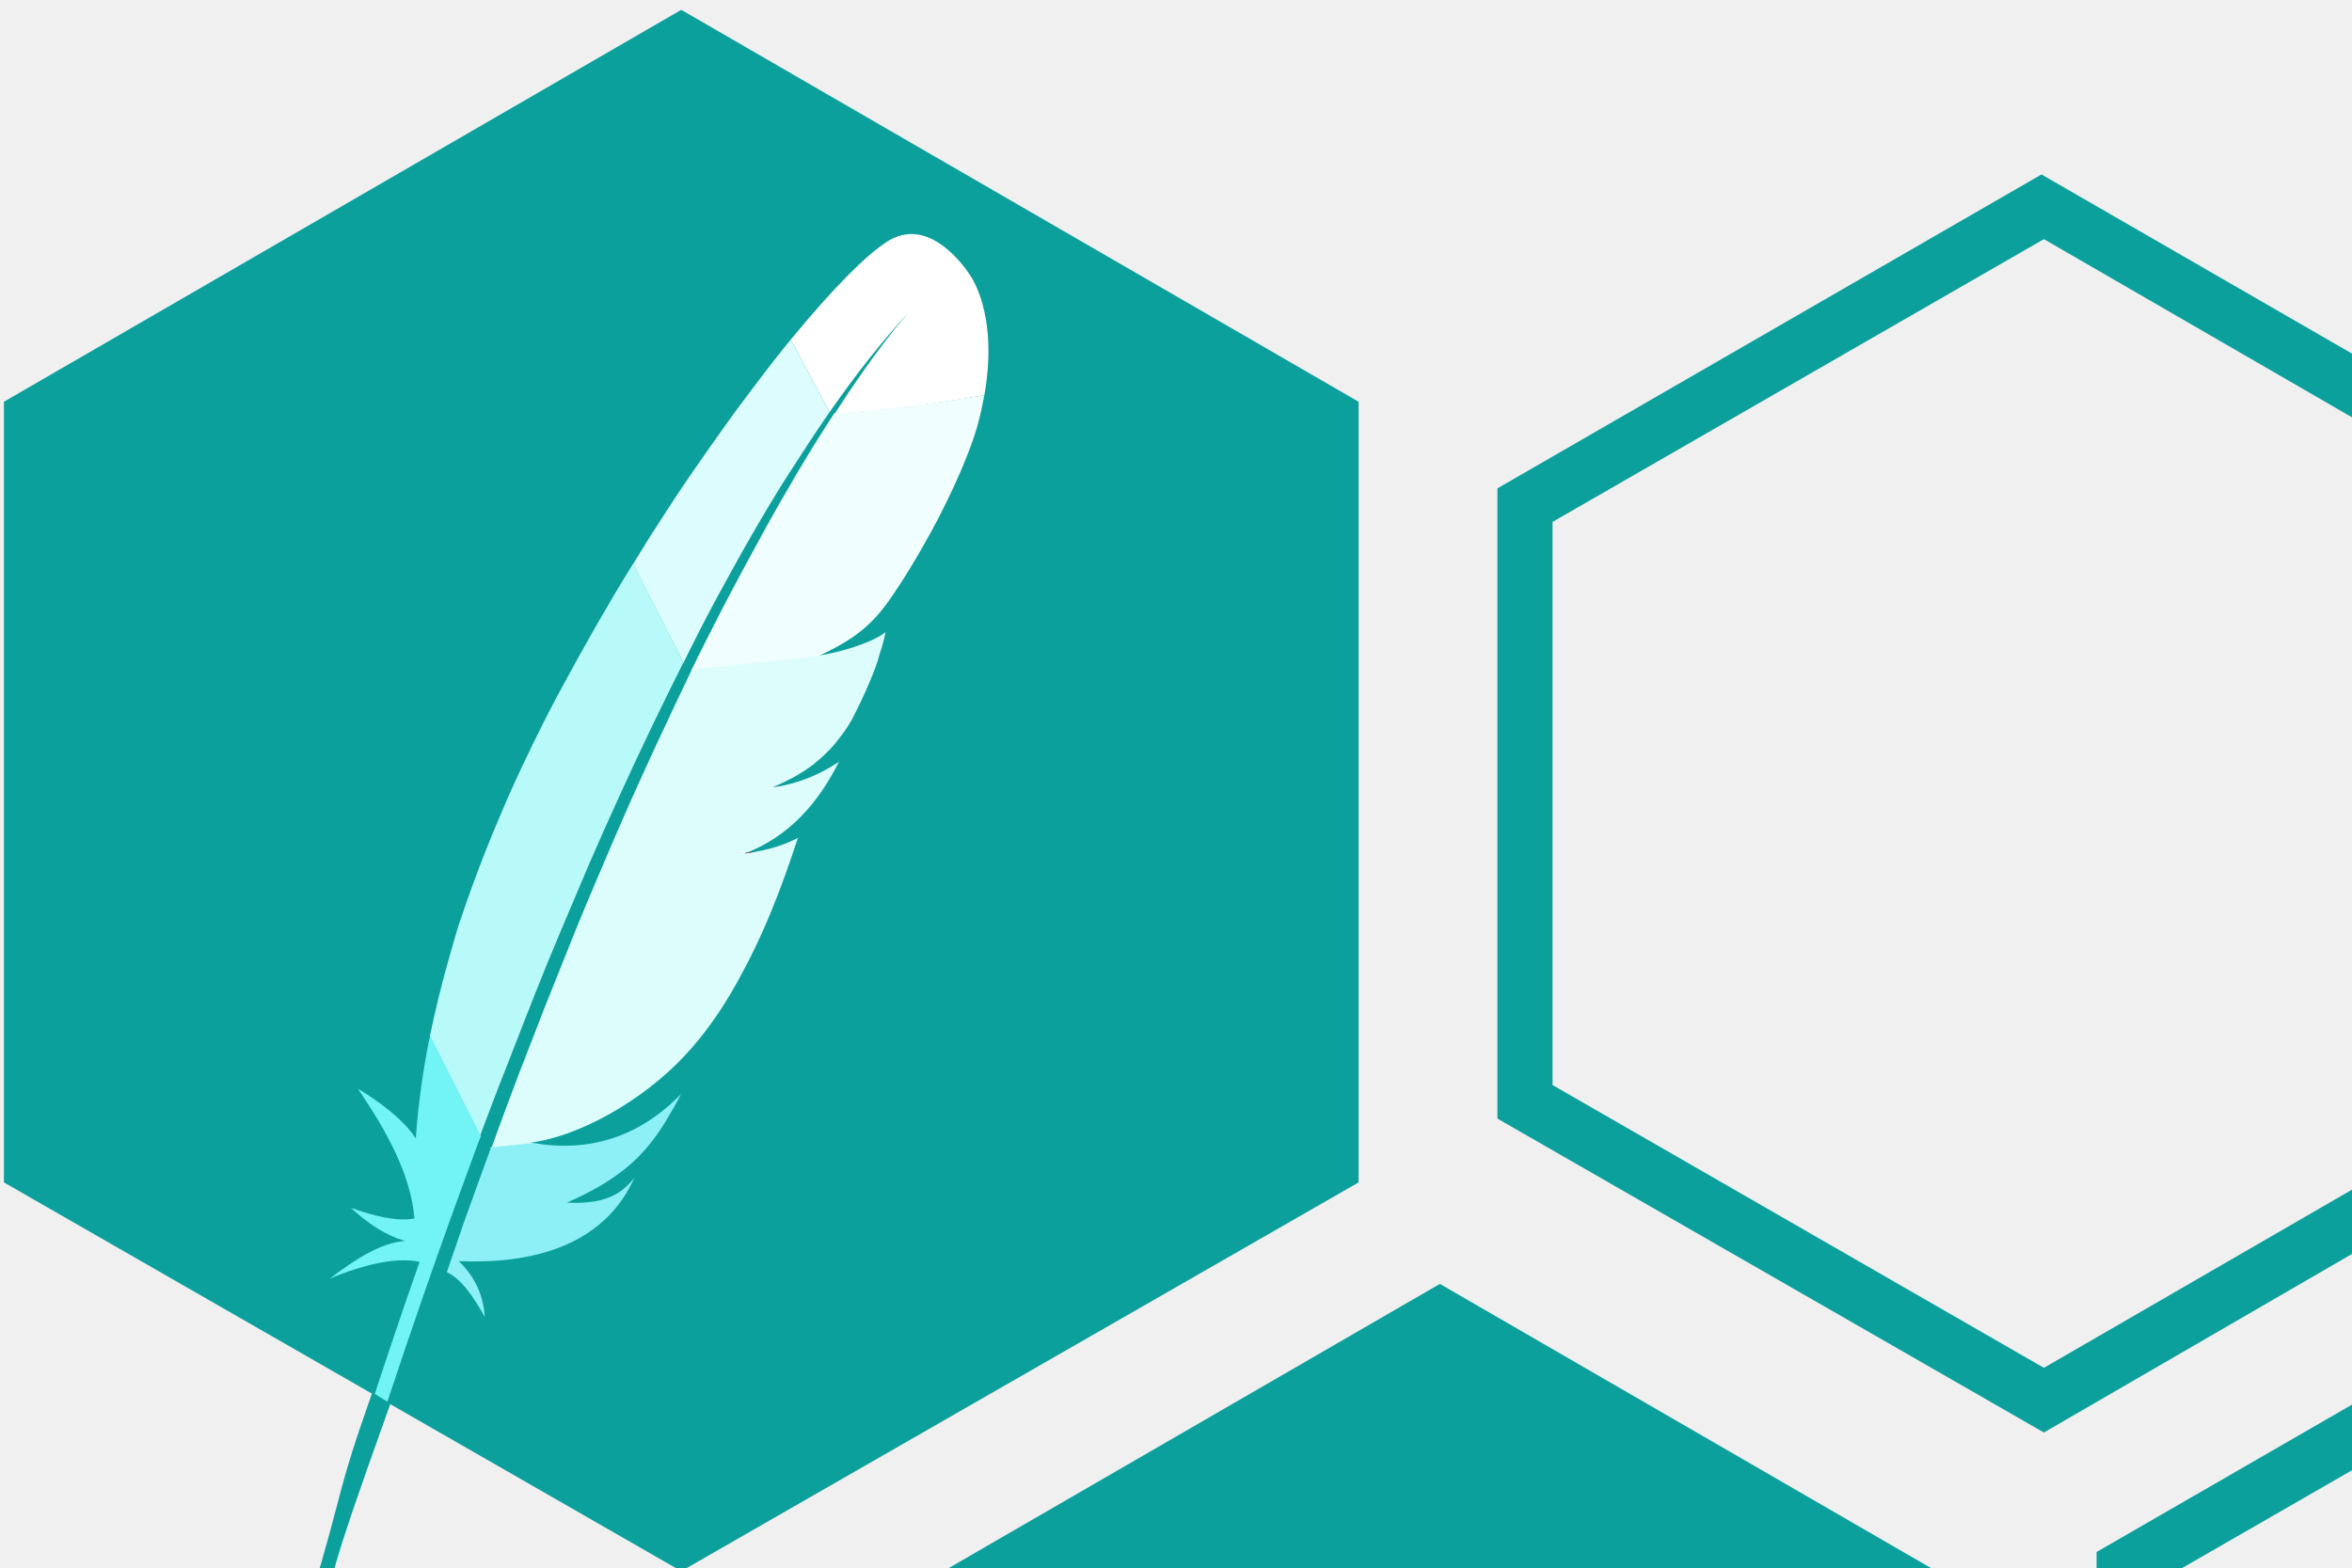
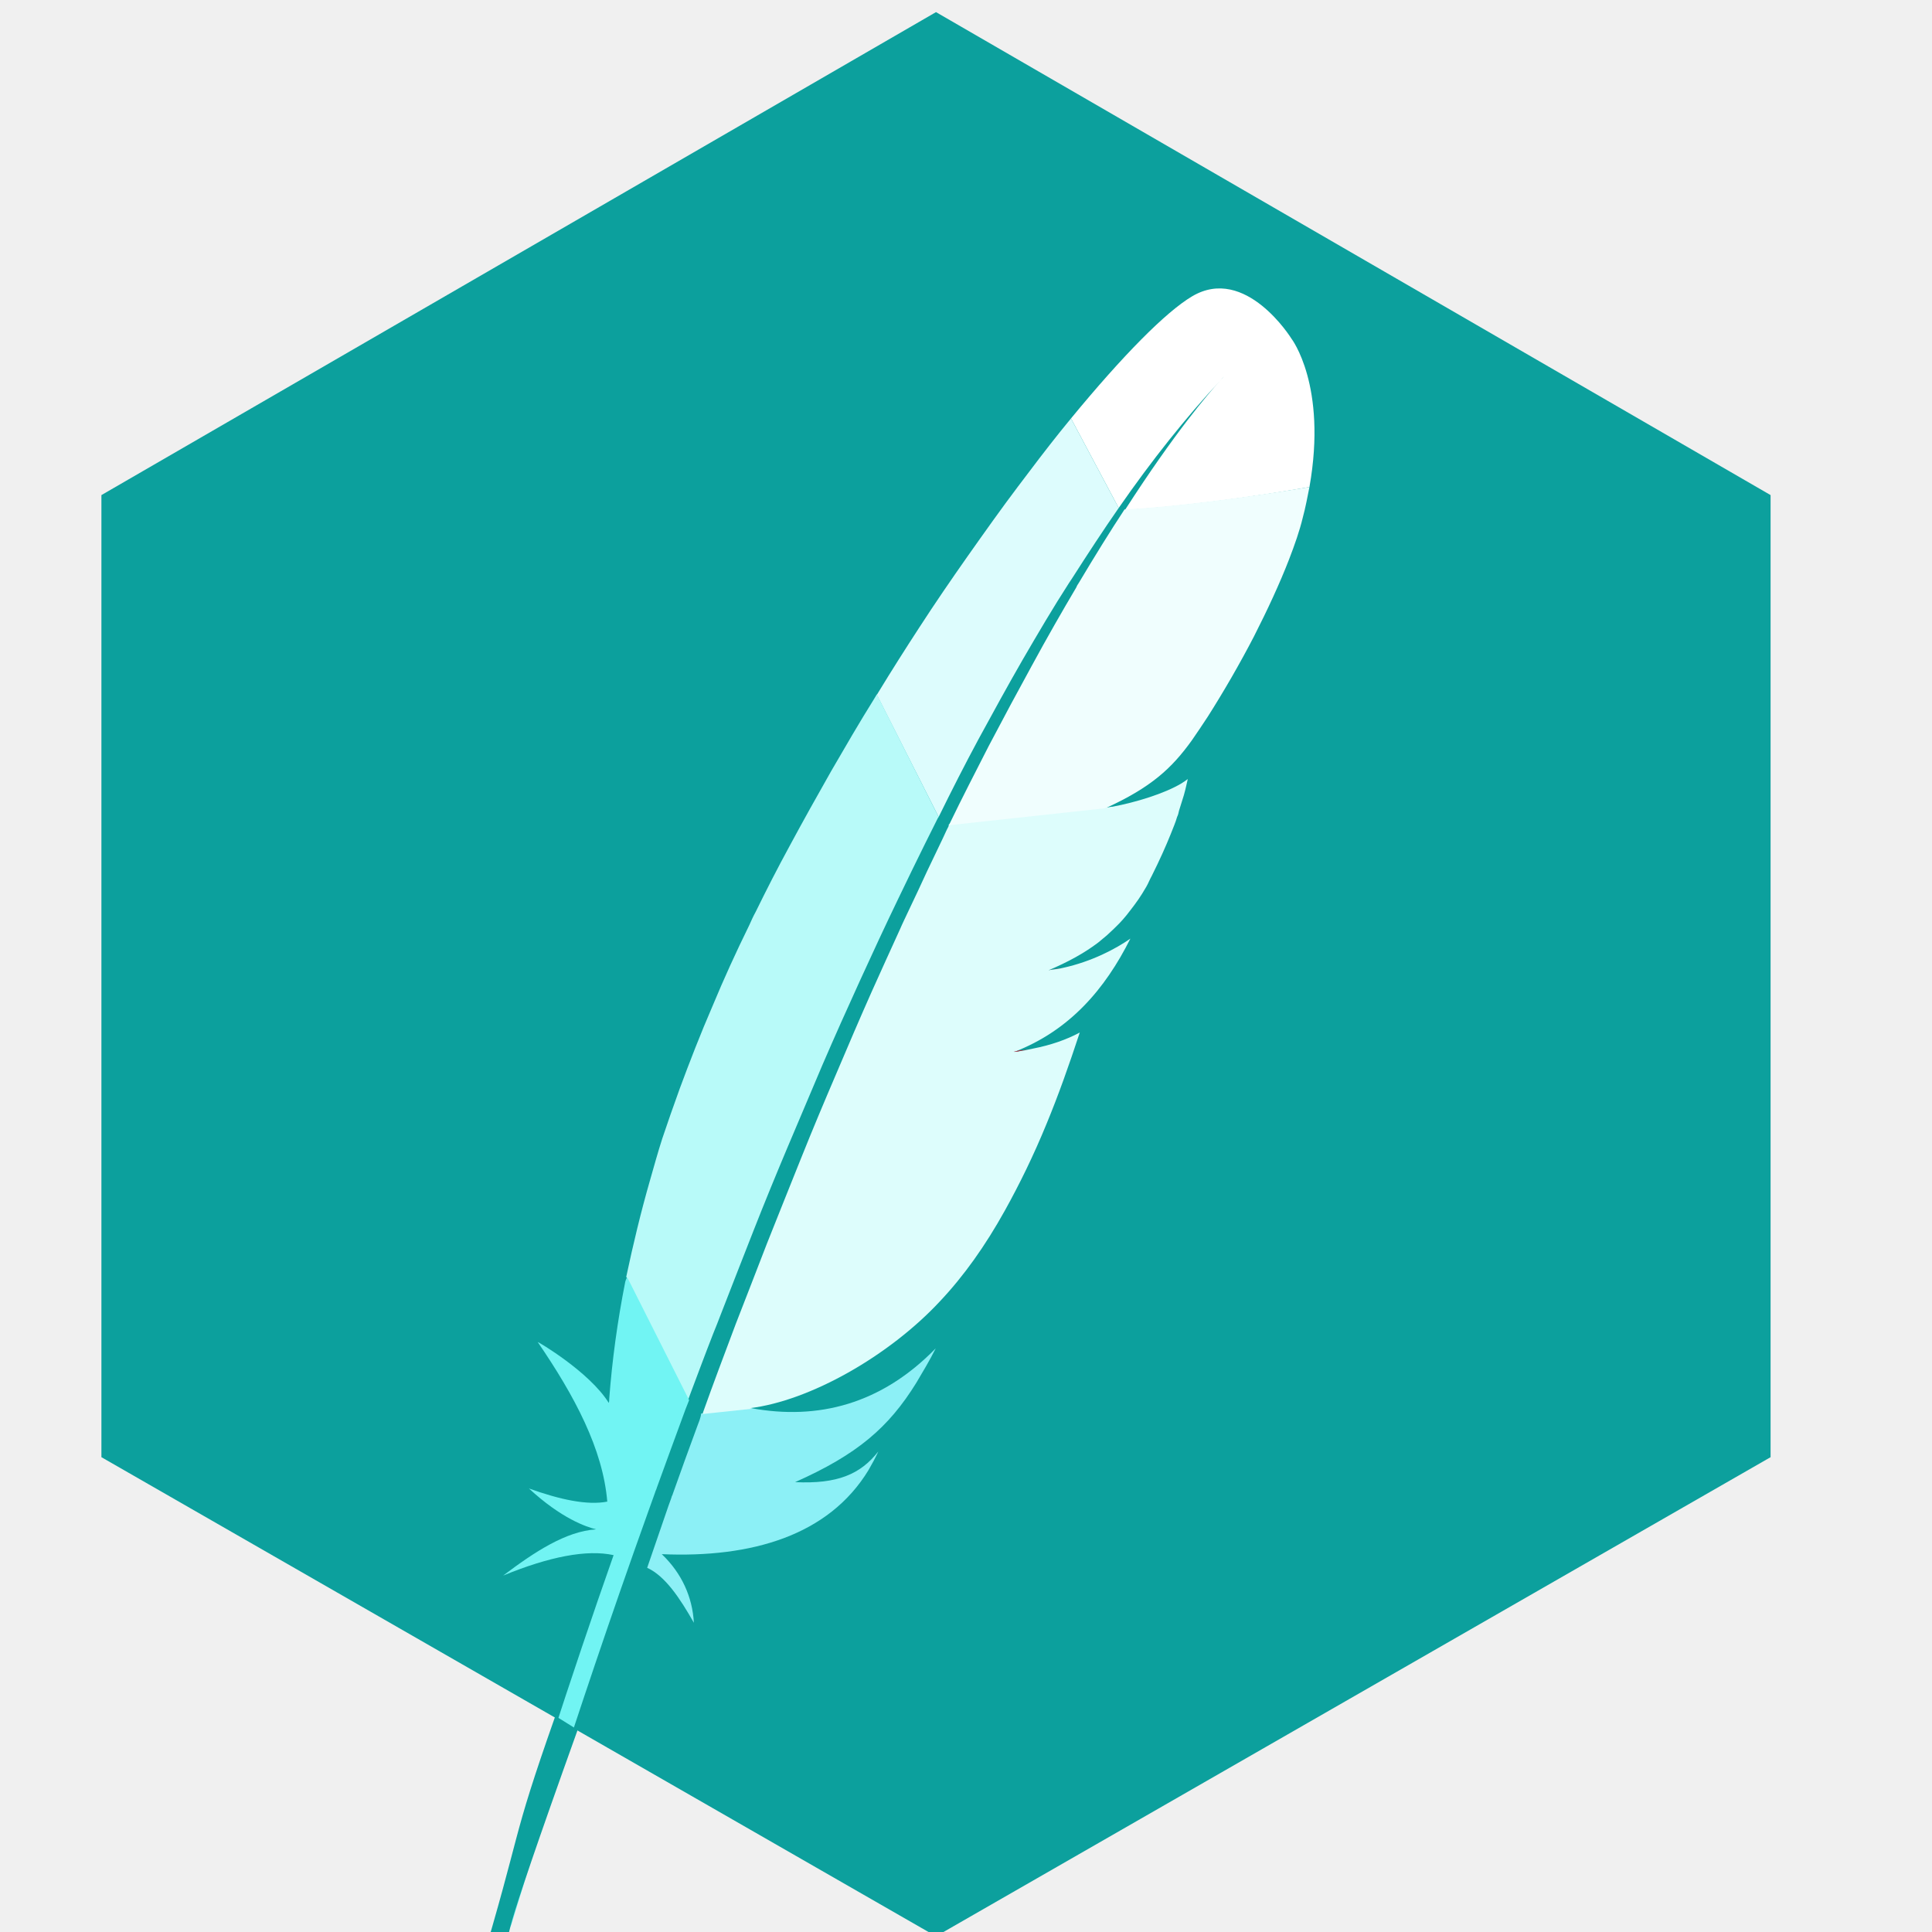
- <svg xmlns="http://www.w3.org/2000/svg" width="60" height="40" version="1.1" viewBox="0 0 60 40">
-   <defs>
+ <svg xmlns="http://www.w3.org/2000/svg" xmlns:xlink="http://www.w3.org/1999/xlink" width="40" height="40" version="1.1" viewBox="0 0 40 40" id="svg211">
+   <defs id="defs95">
    <clipPath id="clip134">
-       <rect width="167" height="205" />
+       <rect width="167" height="205" id="rect34" x="0" y="0" />
    </clipPath>
    <clipPath id="clip135">
-       <path d="m0 204.8h166.4v-204.8h-166.4z" />
+       <path d="M 0,204.8 H 166.4 V 0 H 0 Z" id="path37" />
    </clipPath>
    <clipPath id="clip136">
-       <path d="m0 204.8h166.4v-204.8h-166.4z" />
+       <path d="M 0,204.8 H 166.4 V 0 H 0 Z" id="path40" />
    </clipPath>
    <clipPath id="clip137">
-       <path d="m0 204.8h167v-205h-167z" />
+       <path d="M 0,204.8 H 167 V -0.2 H 0 Z" id="path43" />
    </clipPath>
    <clipPath id="clip138">
-       <rect width="167" height="205" />
+       <rect width="167" height="205" id="rect46" x="0" y="0" />
    </clipPath>
    <clipPath id="clip139">
-       <rect width="167" height="205" />
+       <rect width="167" height="205" id="rect49" x="0" y="0" />
    </clipPath>
    <clipPath id="clip140">
-       <path d="m0 204.8h166.4v-204.8h-166.4z" />
+       <path d="M 0,204.8 H 166.4 V 0 H 0 Z" id="path52" />
    </clipPath>
    <clipPath id="clip141">
-       <path d="m0 204.8h166.4v-204.8h-166.4z" />
+       <path d="M 0,204.8 H 166.4 V 0 H 0 Z" id="path55" />
    </clipPath>
    <clipPath id="clip142">
-       <path d="m0 204.8h167v-205h-167z" />
+       <path d="M 0,204.8 H 167 V -0.2 H 0 Z" id="path58" />
    </clipPath>
    <clipPath id="clip143">
-       <path d="m0 204.8h167v-205h-167z" />
+       <path d="M 0,204.8 H 167 V -0.2 H 0 Z" id="path61" />
    </clipPath>
-     <clipPath>
-       <path d="m0 204.8h167v-205h-167z" />
+     <clipPath id="clipPath66">
+       <path d="M 0,204.8 H 167 V -0.2 H 0 Z" id="path64" />
    </clipPath>
-     <linearGradient id="linearGradient41254" x1="-7802.6" x2="-7726.6" y1="-1102" y2="-1102" gradientTransform="matrix(.4226 -.9063 .9063 .4226 4442.7 -6372.7)" gradientUnits="userSpaceOnUse">
-       <stop stop-color="#9E2064" offset=".323" />
-       <stop stop-color="#C92037" offset=".63" />
-       <stop stop-color="#CD2335" offset=".751" />
-       <stop stop-color="#E97826" offset="1" />
+     <linearGradient id="linearGradient41254" x1="-7802.6" x2="-7726.6" y1="-1102" y2="-1102" gradientTransform="matrix(0.4226,-0.9063,0.9063,0.4226,4442.7,-6372.7)" gradientUnits="userSpaceOnUse">
+       <stop stop-color="#9E2064" offset=".323" id="stop68" />
+       <stop stop-color="#C92037" offset=".63" id="stop70" />
+       <stop stop-color="#CD2335" offset=".751" id="stop72" />
+       <stop stop-color="#E97826" offset="1" id="stop74" />
    </linearGradient>
-     <linearGradient id="linearGradient42115" x1="-7995.7" x2="-7651.9" y1="-1100.6" y2="-1100.6" gradientTransform="matrix(.4226 -.9063 .9063 .4226 4442.7 -6372.7)" gradientUnits="userSpaceOnUse">
-       <stop stop-color="#9E2064" offset=".323" />
-       <stop stop-color="#C92037" offset=".63" />
-       <stop stop-color="#CD2335" offset=".751" />
-       <stop stop-color="#E97826" offset="1" />
+     <linearGradient id="linearGradient42115" x1="-7995.7" x2="-7651.9" y1="-1100.6" y2="-1100.6" gradientTransform="matrix(0.4226,-0.9063,0.9063,0.4226,4442.7,-6372.7)" gradientUnits="userSpaceOnUse">
+       <stop stop-color="#9E2064" offset=".323" id="stop77" />
+       <stop stop-color="#C92037" offset=".63" id="stop79" />
+       <stop stop-color="#CD2335" offset=".751" id="stop81" />
+       <stop stop-color="#E97826" offset="1" id="stop83" />
    </linearGradient>
-     <linearGradient id="linearGradient42117" x1="-7995.7" x2="-7651.9" y1="-1101.8" y2="-1101.8" gradientTransform="matrix(.4226 -.9063 .9063 .4226 4442.7 -6372.7)" gradientUnits="userSpaceOnUse">
-       <stop stop-color="#9E2064" offset=".323" />
-       <stop stop-color="#C92037" offset=".63" />
-       <stop stop-color="#CD2335" offset=".751" />
-       <stop stop-color="#E97826" offset="1" />
+     <linearGradient id="linearGradient42117" x1="-7995.7" x2="-7651.9" y1="-1101.8" y2="-1101.8" gradientTransform="matrix(0.4226,-0.9063,0.9063,0.4226,4442.7,-6372.7)" gradientUnits="userSpaceOnUse">
+       <stop stop-color="#9E2064" offset=".323" id="stop86" />
+       <stop stop-color="#C92037" offset=".63" id="stop88" />
+       <stop stop-color="#CD2335" offset=".751" id="stop90" />
+       <stop stop-color="#E97826" offset="1" id="stop92" />
    </linearGradient>
+     <linearGradient xlink:href="#linearGradient41254" id="linearGradient4095" gradientUnits="userSpaceOnUse" gradientTransform="matrix(0.4226,-0.9063,0.9063,0.4226,4442.7,-6372.7)" x1="-7802.6" y1="-1102" x2="-7726.6" y2="-1102" />
+     <linearGradient xlink:href="#linearGradient41254" id="linearGradient4097" gradientUnits="userSpaceOnUse" gradientTransform="matrix(0.4226,-0.9063,0.9063,0.4226,4442.7,-6372.7)" x1="-7802.6" y1="-1102" x2="-7726.6" y2="-1102" />
  </defs>
  <mask id="a" fill="#ffffff">
-     <path d="m0 0h313.3v159.86h-313.3z" fill="#fff" fill-rule="evenodd" />
+     <path d="M 0,0 H 313.3 V 159.86 H 0 Z" fill="#ffffff" fill-rule="evenodd" id="path97" />
  </mask>
  <mask id="b" fill="#ffffff">
-     <path d="m0 0h313.3v159.86h-313.3z" fill="#fff" fill-rule="evenodd" />
+     <path d="M 0,0 H 313.3 V 159.86 H 0 Z" fill="#ffffff" fill-rule="evenodd" id="path100" />
  </mask>
-   <g transform="matrix(.49527 0 0 .49527 5.0758 3.2126)">
-     <g fill="#0ca09d">
-       <polygon class="st0" transform="matrix(1.6152 0 0 1.6152 -24.584 -106.93)" points="9 99.9 30.6 112.3 52.2 99.9 52.2 75 30.6 62.5 9 75" />
-       <path class="st0" d="m69.72 49.413 25.308 14.568 25.185-14.568v-29.012l-25.185-14.568-25.308 14.568zm25.308 17.901-28.148-16.173v-32.468l28.024-16.173 28.024 16.173v32.468z" stroke-width="1.234" />
-       <path class="st0" d="m100.58 104.21 25.308 14.568 25.185-14.568v-29.012l-25.185-14.568-25.308 14.568zm25.308 17.901-28.148-16.173v-32.468l28.024-16.173 28.024 16.173v32.468z" stroke-width="1.234" />
-       <polygon class="st0" transform="matrix(1.2345 0 0 1.2345 26.14 -17.499)" points="30.6 112.3 52.2 99.9 52.2 75 30.6 62.5 9 75 9 99.9" />
+   <g transform="matrix(0.49527,0,0,0.49527,5.0758,3.2126)" id="g209">
+     <g fill="#0ca09d" id="g111">
+       <polygon class="st0" transform="matrix(1.6152,0,0,1.6152,-20.5458,-106.93)" points="52.2,99.9 52.2,75 30.6,62.5 9,75 9,99.9 30.6,112.3 " id="polygon103" />
    </g>
-     <g transform="matrix(.66255 0 0 .66255 89.519 7.1168)">
-       <g transform="matrix(.24729 0 0 .24729 -288.01 14.96)">
-         <g transform="matrix(1.3001 0 0 1.3001 -148.19 18.617)">
-           <g transform="translate(623.37 -38.632)" clip-path="url(#clip134)">
-             <g clip-path="url(#clip135)">
-               <g clip-path="url(#clip136)">
-                 <g clip-path="url(#clip137)">
-                   <g clip-path="url(#clip138)">
-                     <g clip-path="url(#clip139)">
-                       <g clip-path="url(#clip140)">
-                         <g clip-path="url(#clip141)">
-                           <g clip-path="url(#clip142)">
-                             <g clip-path="url(#clip143)" />
+     <g transform="matrix(0.66255,0,0,0.66255,93.5572,7.1168)" id="g207">
+       <g transform="matrix(0.24729,0,0,0.24729,-288.01,14.96)" id="g205">
+         <g transform="matrix(1.3001,0,0,1.3001,-148.19,18.617)" id="g203">
+           <g transform="translate(623.37,-38.632)" clip-path="url(#clip134)" id="g131">
+             <g clip-path="url(#clip135)" id="g129">
+               <g clip-path="url(#clip136)" id="g127">
+                 <g clip-path="url(#clip137)" id="g125">
+                   <g clip-path="url(#clip138)" id="g123">
+                     <g clip-path="url(#clip139)" id="g121">
+                       <g clip-path="url(#clip140)" id="g119">
+                         <g clip-path="url(#clip141)" id="g117">
+                           <g clip-path="url(#clip142)" id="g115">
+                             <g clip-path="url(#clip143)" id="g113" />
                          </g>
                        </g>
                      </g>
                    </g>
                  </g>
                </g>
              </g>
            </g>
          </g>
-           <g transform="matrix(5.1718 0 0 5.1718 253.17 -98.171)">
-             <g transform="matrix(.27072 0 0 .27072 -20.848 13.255)" fill-rule="evenodd">
-               <g transform="matrix(.68206 0 0 .68206 305.51 -67.449)">
-                 <path d="m192 60.2c-5.4 3.2-14.2 12.1-24.9 25.1l9.8 18.4c6.8-9.8 13.8-18.6 20.8-26.1 0.5-0.6 0.8-0.9 0.8-0.9-0.3 0.3-0.5 0.6-0.8 0.9-2.3 2.5-9.2 10.5-19.5 26.5 10-0.5 25.4-2.5 37.9-4.7 3.7-20.9-3.7-30.5-3.7-30.5s-9.4-15.2-20.4-8.7z" fill="#fff" />
-                 <g fill="none">
-                   <path d="m175.5 165.2h0.2l-1.4 0.2c-0.1 0-0.2 0.1-0.2 0.1 0.4-0.2 0.9-0.2 1.4-0.3z" />
-                   <path d="m165.5 198.2c-0.8 0.2-1.6 0.3-2.4 0.4 0.8-0.1 1.6-0.3 2.4-0.4z" />
-                   <path d="m97.9 272.1c0.1-0.3 0.2-0.6 0.3-0.8 2.1-5.7 4.3-11.2 6.4-16.5 2.4-6 4.7-11.9 7-17.5 2.4-6 4.8-11.7 7.2-17.3 2.5-5.8 4.9-11.5 7.3-16.9 2-4.4 3.9-8.7 5.8-12.8 0.6-1.4 1.3-2.7 1.9-4.1 1.2-2.7 2.5-5.3 3.7-7.9 1.1-2.4 2.2-4.7 3.3-6.9 0.4-0.8 0.7-1.5 1.1-2.3 0.1-0.1 0.1-0.2 0.2-0.4l-1.2 0.1-0.9-1.9c-0.1 0.2-0.2 0.4-0.3 0.5-1.7 3.4-3.4 6.8-5.1 10.3-1 2-1.9 4-2.9 6-2.7 5.6-5.3 11.2-7.9 16.9s-5.2 11.5-7.7 17.3c-2.5 5.7-4.9 11.4-7.2 17-2.4 5.7-4.7 11.3-6.9 16.9-2.3 5.8-4.6 11.6-6.8 17.4l-1.5 3.9c-1.8 4.6-3.5 9.2-5.2 13.7l1.5 3 1.3-0.1c0-0.1 0.1-0.3 0.1-0.4 2.2-5.8 4.3-11.6 6.5-17.2z" />
-                   <path d="m162.5 198.7" />
+           <g transform="matrix(5.1718,0,0,5.1718,253.17,-98.171)" id="g201">
+             <g transform="matrix(0.27072,0,0,0.27072,-20.848,13.255)" fill-rule="evenodd" id="g199">
+               <g transform="matrix(0.68206,0,0,0.68206,305.51,-67.449)" id="g187">
+                 <path d="m 192,60.2 c -5.4,3.2 -14.2,12.1 -24.9,25.1 l 9.8,18.4 c 6.8,-9.8 13.8,-18.6 20.8,-26.1 0.5,-0.6 0.8,-0.9 0.8,-0.9 -0.3,0.3 -0.5,0.6 -0.8,0.9 -2.3,2.5 -9.2,10.5 -19.5,26.5 10,-0.5 25.4,-2.5 37.9,-4.7 3.7,-20.9 -3.7,-30.5 -3.7,-30.5 0,0 -9.4,-15.2 -20.4,-8.7 z" fill="#ffffff" id="path133" />
+                 <g fill="none" id="g143">
+                   <path d="m 175.5,165.2 h 0.2 l -1.4,0.2 c -0.1,0 -0.2,0.1 -0.2,0.1 0.4,-0.2 0.9,-0.2 1.4,-0.3 z" id="path135" />
+                   <path d="m 165.5,198.2 c -0.8,0.2 -1.6,0.3 -2.4,0.4 0.8,-0.1 1.6,-0.3 2.4,-0.4 z" id="path137" />
+                   <path d="m 97.9,272.1 c 0.1,-0.3 0.2,-0.6 0.3,-0.8 2.1,-5.7 4.3,-11.2 6.4,-16.5 2.4,-6 4.7,-11.9 7,-17.5 2.4,-6 4.8,-11.7 7.2,-17.3 2.5,-5.8 4.9,-11.5 7.3,-16.9 2,-4.4 3.9,-8.7 5.8,-12.8 0.6,-1.4 1.3,-2.7 1.9,-4.1 1.2,-2.7 2.5,-5.3 3.7,-7.9 1.1,-2.4 2.2,-4.7 3.3,-6.9 0.4,-0.8 0.7,-1.5 1.1,-2.3 0.1,-0.1 0.1,-0.2 0.2,-0.4 l -1.2,0.1 -0.9,-1.9 c -0.1,0.2 -0.2,0.4 -0.3,0.5 -1.7,3.4 -3.4,6.8 -5.1,10.3 -1,2 -1.9,4 -2.9,6 -2.7,5.6 -5.3,11.2 -7.9,16.9 -2.6,5.7 -5.2,11.5 -7.7,17.3 -2.5,5.7 -4.9,11.4 -7.2,17 -2.4,5.7 -4.7,11.3 -6.9,16.9 -2.3,5.8 -4.6,11.6 -6.8,17.4 l -1.5,3.9 c -1.8,4.6 -3.5,9.2 -5.2,13.7 l 1.5,3 1.3,-0.1 c 0,-0.1 0.1,-0.3 0.1,-0.4 2.2,-5.8 4.3,-11.6 6.5,-17.2 z" id="path139" />
+                   <path d="M 162.5,198.7" id="path141" />
                </g>
-                 <g fill="#be202e">
-                   <path d="m159.2 214.8c-1.2 0.2-2.5 0.4-3.8 0.7 0.7-0.1 1.3-0.2 2-0.3 0.6-0.2 1.2-0.3 1.8-0.4z" />
-                   <path d="m159.2 214.8c-1.2 0.2-2.5 0.4-3.8 0.7 0.7-0.1 1.3-0.2 2-0.3 0.6-0.2 1.2-0.3 1.8-0.4z" opacity=".35" />
-                   <path d="m162.5 198.7c0.2 0 0.4 0 0.6-0.1 0.8-0.1 1.6-0.3 2.4-0.4-1 0.1-2 0.3-3 0.5z" />
-                   <path d="m162.5 198.7c0.2 0 0.4 0 0.6-0.1 0.8-0.1 1.6-0.3 2.4-0.4-1 0.1-2 0.3-3 0.5z" opacity=".35" />
+                 <g fill="#be202e" id="g153">
+                   <path d="m 159.2,214.8 c -1.2,0.2 -2.5,0.4 -3.8,0.7 0.7,-0.1 1.3,-0.2 2,-0.3 0.6,-0.2 1.2,-0.3 1.8,-0.4 z" id="path145" />
+                   <path d="m 159.2,214.8 c -1.2,0.2 -2.5,0.4 -3.8,0.7 0.7,-0.1 1.3,-0.2 2,-0.3 0.6,-0.2 1.2,-0.3 1.8,-0.4 z" opacity="0.35" id="path147" />
+                   <path d="m 162.5,198.7 c 0.2,0 0.4,0 0.6,-0.1 0.8,-0.1 1.6,-0.3 2.4,-0.4 -1,0.1 -2,0.3 -3,0.5 z" id="path149" />
+                   <path d="m 162.5,198.7 c 0.2,0 0.4,0 0.6,-0.1 0.8,-0.1 1.6,-0.3 2.4,-0.4 -1,0.1 -2,0.3 -3,0.5 z" opacity="0.35" id="path151" />
                </g>
-                 <g>
-                   <path d="m148.1 151.2c3-5.5 6-11 9-16.2 3.2-5.5 6.3-10.8 9.6-15.9l0.6-0.9c3.2-5 6.4-9.9 9.6-14.5l-9.8-18.4c-0.7 0.9-1.5 1.8-2.2 2.7-2.8 3.5-5.7 7.3-8.7 11.3-3.4 4.5-6.8 9.3-10.4 14.4-3.3 4.7-6.6 9.5-9.9 14.6-2.8 4.3-5.6 8.7-8.4 13.3-0.1 0.2-0.2 0.3-0.3 0.5l12.7 25.1c2.7-5.5 5.4-10.8 8.2-16z" fill="#ddfcfd" />
-                   <path d="m90.3 292.4c-1.7 4.6-3.4 9.3-5.1 14.1 0 0.1 0 0.1-0.1 0.2-0.2 0.7-0.5 1.4-0.7 2-1.1 3.2-2.1 6.1-4.4 12.8 3.7 1.7 6.7 6.2 9.6 11.3-0.3-5.3-2.5-10.2-6.6-14.1 18.4 0.8 34.3-3.8 42.5-17.3 0.7-1.2 1.4-2.5 2-3.8-3.7 4.7-8.4 6.7-17.1 6.3h-0.1 0.1c12.8-5.7 19.2-11.2 24.9-20.4 1.3-2.2 2.7-4.5 4-7.1-11.2 11.5-24.2 14.8-37.9 12.3l-10.3 1.1c-0.1 0.9-0.5 1.8-0.8 2.6z" fill="#8cf0f6" />
-                   <path d="m95.1 269.5c2.2-5.7 4.5-11.5 6.8-17.4 2.2-5.6 4.5-11.2 6.9-16.9s4.8-11.3 7.2-17c2.5-5.8 5.1-11.6 7.7-17.3s5.2-11.3 7.9-16.9c1-2 1.9-4 2.9-6 1.7-3.5 3.4-6.9 5.1-10.3 0.1-0.2 0.2-0.4 0.3-0.5l-12.7-25.2c-0.2 0.3-0.4 0.7-0.6 1-3 4.8-5.9 9.8-8.8 14.8-2.9 5.1-5.8 10.3-8.6 15.5-2.4 4.4-4.7 8.9-6.9 13.4-0.5 0.9-0.9 1.8-1.3 2.7-2.8 5.7-5.3 11.2-7.5 16.5-2.6 6-4.8 11.7-6.8 17.1-1.3 3.6-2.5 7-3.6 10.3-0.9 2.8-1.7 5.7-2.5 8.5-1.9 6.6-3.5 13.3-4.9 19.9l12.7 25.3c1.7-4.5 3.4-9.1 5.2-13.7 0.5-1.2 1-2.5 1.5-3.8z" fill="#b8faf9" />
-                   <path d="m75.5 262.7c-1.6 8.1-2.7 16.1-3.3 24.1 0 0.3 0 0.6-0.1 0.8-4-6.4-14.6-12.6-14.6-12.5 7.6 11.1 13.4 22 14.3 32.8-4.1 0.8-9.7-0.4-16.1-2.7 6.7 6.2 11.8 7.9 13.8 8.4-6.2 0.4-12.6 4.6-19.1 9.5 9.5-3.9 17.2-5.4 22.7-4.2-8.7 24.7-17.5 51.9-26.2 80.9 2.7-0.8 4.3-2.6 5.2-5 1.6-5.2 11.9-39.6 28.1-84.8 0.5-1.3 0.9-2.6 1.4-3.9 0.1-0.4 0.3-0.7 0.4-1.1 1.7-4.7 3.5-9.6 5.3-14.5 0.4-1.1 0.8-2.2 1.3-3.4v-0.1l-12.7-25.2c-0.3 0.4-0.3 0.7-0.4 0.9z" fill="#71f4f3" />
-                   <path d="m141.9 169.2c-0.4 0.7-0.7 1.5-1.1 2.3l-3.3 6.9c-1.2 2.6-2.4 5.2-3.7 7.9-0.6 1.3-1.3 2.7-1.9 4.1-1.9 4.1-3.8 8.4-5.8 12.8-2.4 5.4-4.8 11-7.3 16.9-2.4 5.6-4.8 11.3-7.2 17.3-2.3 5.7-4.6 11.5-7 17.5-2.1 5.4-4.2 10.9-6.4 16.5-0.1 0.3-0.2 0.5-0.3 0.8-2.1 5.6-4.3 11.4-6.4 17.3 0 0.1-0.1 0.3-0.1 0.4l10.3-1.1c-0.2 0-0.4-0.1-0.6-0.1 12.3-1.5 28.6-10.7 39.1-22 4.9-5.2 9.3-11.4 13.3-18.6 3-5.4 5.9-11.3 8.6-17.9 2.4-5.8 4.6-12 6.8-18.7-2.8 1.5-6 2.6-9.6 3.3-0.6 0.1-1.3 0.3-1.9 0.4s-1.3 0.2-2 0.3c11.4-4.4 18.7-12.9 23.9-23.3-3 2.1-7.9 4.7-13.8 6-0.8 0.2-1.6 0.3-2.4 0.4-0.2 0-0.4 0.1-0.6 0.1 4-1.7 7.3-3.5 10.2-5.7l1.8-1.5c0.9-0.8 1.7-1.6 2.5-2.4 0.5-0.5 1-1.1 1.5-1.7 1.1-1.4 2.2-2.8 3.2-4.4 0.3-0.5 0.6-1 0.9-1.5 0.4-0.7 0.7-1.5 1.1-2.2 1.6-3.2 2.9-6.1 3.9-8.6 0.5-1.3 1-2.4 1.3-3.5 0.2-0.4 0.3-0.8 0.4-1.3 0.4-1.2 0.7-2.3 1-3.2 0.4-1.4 0.6-2.5 0.8-3.3-0.4 0.3-0.8 0.6-1.3 0.9-3.5 2.1-9.4 3.9-14.2 4.8l9.4-1-9.4 1h-0.2c-0.5 0.1-1 0.2-1.4 0.2 0.1 0 0.2-0.1 0.2-0.1l-32.2 3.5c0 0.3-0.1 0.4-0.1 0.5z" fill="#ddfdfc" />
-                   <path d="m178.1 104c-2.9 4.4-6 9.4-9.4 15.1-0.2 0.3-0.4 0.6-0.5 0.9-2.9 4.9-6 10.3-9.2 16.2-2.8 5.1-5.7 10.5-8.8 16.4-2.6 5.1-5.4 10.5-8.2 16.3l32.2-3.5c9.4-4.3 13.6-8.2 17.7-13.9 1.1-1.6 2.2-3.2 3.3-4.9 3.3-5.2 6.6-10.9 9.5-16.5 2.8-5.5 5.3-10.9 7.2-15.8 1.2-3.1 2.2-6 2.8-8.5 0.6-2.2 1-4.4 1.4-6.4-12.6 2.1-28 4.1-38 4.6z" fill="#f0fefe" />
+                 <g id="g167">
+                   <path d="m 148.1,151.2 c 3,-5.5 6,-11 9,-16.2 3.2,-5.5 6.3,-10.8 9.6,-15.9 l 0.6,-0.9 c 3.2,-5 6.4,-9.9 9.6,-14.5 l -9.8,-18.4 c -0.7,0.9 -1.5,1.8 -2.2,2.7 -2.8,3.5 -5.7,7.3 -8.7,11.3 -3.4,4.5 -6.8,9.3 -10.4,14.4 -3.3,4.7 -6.6,9.5 -9.9,14.6 -2.8,4.3 -5.6,8.7 -8.4,13.3 -0.1,0.2 -0.2,0.3 -0.3,0.5 l 12.7,25.1 c 2.7,-5.5 5.4,-10.8 8.2,-16 z" fill="#ddfcfd" id="path155" />
+                   <path d="m 90.3,292.4 c -1.7,4.6 -3.4,9.3 -5.1,14.1 0,0.1 0,0.1 -0.1,0.2 -0.2,0.7 -0.5,1.4 -0.7,2 -1.1,3.2 -2.1,6.1 -4.4,12.8 3.7,1.7 6.7,6.2 9.6,11.3 -0.3,-5.3 -2.5,-10.2 -6.6,-14.1 18.4,0.8 34.3,-3.8 42.5,-17.3 0.7,-1.2 1.4,-2.5 2,-3.8 -3.7,4.7 -8.4,6.7 -17.1,6.3 h -0.1 0.1 c 12.8,-5.7 19.2,-11.2 24.9,-20.4 1.3,-2.2 2.7,-4.5 4,-7.1 -11.2,11.5 -24.2,14.8 -37.9,12.3 l -10.3,1.1 c -0.1,0.9 -0.5,1.8 -0.8,2.6 z" fill="#8cf0f6" id="path157" />
+                   <path d="m 95.1,269.5 c 2.2,-5.7 4.5,-11.5 6.8,-17.4 2.2,-5.6 4.5,-11.2 6.9,-16.9 2.4,-5.7 4.8,-11.3 7.2,-17 2.5,-5.8 5.1,-11.6 7.7,-17.3 2.6,-5.7 5.2,-11.3 7.9,-16.9 1,-2 1.9,-4 2.9,-6 1.7,-3.5 3.4,-6.9 5.1,-10.3 0.1,-0.2 0.2,-0.4 0.3,-0.5 L 127.2,142 c -0.2,0.3 -0.4,0.7 -0.6,1 -3,4.8 -5.9,9.8 -8.8,14.8 -2.9,5.1 -5.8,10.3 -8.6,15.5 -2.4,4.4 -4.7,8.9 -6.9,13.4 -0.5,0.9 -0.9,1.8 -1.3,2.7 -2.8,5.7 -5.3,11.2 -7.5,16.5 -2.6,6 -4.8,11.7 -6.8,17.1 -1.3,3.6 -2.5,7 -3.6,10.3 -0.9,2.8 -1.7,5.7 -2.5,8.5 -1.9,6.6 -3.5,13.3 -4.9,19.9 L 88.4,287 c 1.7,-4.5 3.4,-9.1 5.2,-13.7 0.5,-1.2 1,-2.5 1.5,-3.8 z" fill="#b8faf9" id="path159" />
+                   <path d="m 75.5,262.7 c -1.6,8.1 -2.7,16.1 -3.3,24.1 0,0.3 0,0.6 -0.1,0.8 -4,-6.4 -14.6,-12.6 -14.6,-12.5 7.6,11.1 13.4,22 14.3,32.8 -4.1,0.8 -9.7,-0.4 -16.1,-2.7 6.7,6.2 11.8,7.9 13.8,8.4 -6.2,0.4 -12.6,4.6 -19.1,9.5 9.5,-3.9 17.2,-5.4 22.7,-4.2 -8.7,24.7 -17.5,51.9 -26.2,80.9 2.7,-0.8 4.3,-2.6 5.2,-5 1.6,-5.2 11.9,-39.6 28.1,-84.8 0.5,-1.3 0.9,-2.6 1.4,-3.9 0.1,-0.4 0.3,-0.7 0.4,-1.1 1.7,-4.7 3.5,-9.6 5.3,-14.5 0.4,-1.1 0.8,-2.2 1.3,-3.4 V 287 L 75.9,261.8 c -0.3,0.4 -0.3,0.7 -0.4,0.9 z" fill="#71f4f3" id="path161" />
+                   <path d="m 141.9,169.2 c -0.4,0.7 -0.7,1.5 -1.1,2.3 l -3.3,6.9 c -1.2,2.6 -2.4,5.2 -3.7,7.9 -0.6,1.3 -1.3,2.7 -1.9,4.1 -1.9,4.1 -3.8,8.4 -5.8,12.8 -2.4,5.4 -4.8,11 -7.3,16.9 -2.4,5.6 -4.8,11.3 -7.2,17.3 -2.3,5.7 -4.6,11.5 -7,17.5 -2.1,5.4 -4.2,10.9 -6.4,16.5 -0.1,0.3 -0.2,0.5 -0.3,0.8 -2.1,5.6 -4.3,11.4 -6.4,17.3 0,0.1 -0.1,0.3 -0.1,0.4 l 10.3,-1.1 c -0.2,0 -0.4,-0.1 -0.6,-0.1 12.3,-1.5 28.6,-10.7 39.1,-22 4.9,-5.2 9.3,-11.4 13.3,-18.6 3,-5.4 5.9,-11.3 8.6,-17.9 2.4,-5.8 4.6,-12 6.8,-18.7 -2.8,1.5 -6,2.6 -9.6,3.3 -0.6,0.1 -1.3,0.3 -1.9,0.4 -0.6,0.1 -1.3,0.2 -2,0.3 11.4,-4.4 18.7,-12.9 23.9,-23.3 -3,2.1 -7.9,4.7 -13.8,6 -0.8,0.2 -1.6,0.3 -2.4,0.4 -0.2,0 -0.4,0.1 -0.6,0.1 4,-1.7 7.3,-3.5 10.2,-5.7 l 1.8,-1.5 c 0.9,-0.8 1.7,-1.6 2.5,-2.4 0.5,-0.5 1,-1.1 1.5,-1.7 1.1,-1.4 2.2,-2.8 3.2,-4.4 0.3,-0.5 0.6,-1 0.9,-1.5 0.4,-0.7 0.7,-1.5 1.1,-2.2 1.6,-3.2 2.9,-6.1 3.9,-8.6 0.5,-1.3 1,-2.4 1.3,-3.5 0.2,-0.4 0.3,-0.8 0.4,-1.3 0.4,-1.2 0.7,-2.3 1,-3.2 0.4,-1.4 0.6,-2.5 0.8,-3.3 -0.4,0.3 -0.8,0.6 -1.3,0.9 -3.5,2.1 -9.4,3.9 -14.2,4.8 l 9.4,-1 -9.4,1 h -0.2 c -0.5,0.1 -1,0.2 -1.4,0.2 0.1,0 0.2,-0.1 0.2,-0.1 l -32.2,3.5 c 0,0.3 -0.1,0.4 -0.1,0.5 z" fill="#ddfdfc" id="path163" />
+                   <path d="m 178.1,104 c -2.9,4.4 -6,9.4 -9.4,15.1 -0.2,0.3 -0.4,0.6 -0.5,0.9 -2.9,4.9 -6,10.3 -9.2,16.2 -2.8,5.1 -5.7,10.5 -8.8,16.4 -2.6,5.1 -5.4,10.5 -8.2,16.3 l 32.2,-3.5 c 9.4,-4.3 13.6,-8.2 17.7,-13.9 1.1,-1.6 2.2,-3.2 3.3,-4.9 3.3,-5.2 6.6,-10.9 9.5,-16.5 2.8,-5.5 5.3,-10.9 7.2,-15.8 1.2,-3.1 2.2,-6 2.8,-8.5 0.6,-2.2 1,-4.4 1.4,-6.4 -12.6,2.1 -28,4.1 -38,4.6 z" fill="#f0fefe" id="path165" />
                </g>
-                 <path d="m157.3 215.1c-0.6 0.1-1.3 0.2-2 0.3 0.7 0 1.4-0.1 2-0.3z" fill="#be202e" />
-                 <path d="m157.3 215.1c-0.6 0.1-1.3 0.2-2 0.3 0.7 0 1.4-0.1 2-0.3z" fill="#be202e" opacity=".35" />
-                 <path d="m157.3 215.1c-0.6 0.1-1.3 0.2-2 0.3 0.7 0 1.4-0.1 2-0.3z" fill="url(#linearGradient42115)" />
-                 <path d="m162.5 198.7c0.2 0 0.4-0.1 0.6-0.1-0.2 0-0.4 0.1-0.6 0.1z" fill="#be202e" />
-                 <path d="m162.5 198.7c0.2 0 0.4-0.1 0.6-0.1-0.2 0-0.4 0.1-0.6 0.1z" fill="#be202e" opacity=".35" />
-                 <path d="m162.5 198.7c0.2 0 0.4-0.1 0.6-0.1-0.2 0-0.4 0.1-0.6 0.1z" fill="url(#linearGradient42117)" />
-                 <polygon points="" fill="#be202e" />
-                 <polygon points="" fill="#be202e" opacity=".35" />
-                 <polygon points="" fill="url(#linearGradient41254)" />
+                 <path d="m 157.3,215.1 c -0.6,0.1 -1.3,0.2 -2,0.3 0.7,0 1.4,-0.1 2,-0.3 z" fill="#be202e" id="path169" />
+                 <path d="m 157.3,215.1 c -0.6,0.1 -1.3,0.2 -2,0.3 0.7,0 1.4,-0.1 2,-0.3 z" fill="#be202e" opacity="0.35" id="path171" />
+                 <path d="m 157.3,215.1 c -0.6,0.1 -1.3,0.2 -2,0.3 0.7,0 1.4,-0.1 2,-0.3 z" fill="url(#linearGradient42115)" id="path173" style="fill:url(#linearGradient42115)" />
+                 <path d="m 162.5,198.7 c 0.2,0 0.4,-0.1 0.6,-0.1 -0.2,0 -0.4,0.1 -0.6,0.1 z" fill="#be202e" id="path175" />
+                 <path d="m 162.5,198.7 c 0.2,0 0.4,-0.1 0.6,-0.1 -0.2,0 -0.4,0.1 -0.6,0.1 z" fill="#be202e" opacity="0.35" id="path177" />
+                 <path d="m 162.5,198.7 c 0.2,0 0.4,-0.1 0.6,-0.1 -0.2,0 -0.4,0.1 -0.6,0.1 z" fill="url(#linearGradient42117)" id="path179" style="fill:url(#linearGradient42117)" />
+                 <polygon points="" fill="#be202e" id="polygon181" />
+                 <polygon points="" fill="#be202e" opacity="0.35" id="polygon183" />
+                 <polygon points="" fill="url(#linearGradient41254)" id="polygon185" style="fill:url(#linearGradient4095)" />
              </g>
-               <g transform="matrix(.68206 0 0 .68206 -100.71 -67.449)">
-                 <polygon points="" fill="#be202e" />
-                 <polygon points="" fill="#be202e" opacity=".35" />
-                 <polygon points="" fill="url(#linearGradient41254)" />
-                 <path d="m656.7 351.97c-9.512 27.006-6.463 21.831-15.975 53.538 2.952-0.875 4.701-2.843 5.685-5.467 1.749-5.685-2.822 4.16 14.89-45.259-1.308-0.755-2.995-1.885-4.601-2.812z" fill="#0ca09d" stroke-width="1.093" />
+               <g transform="matrix(0.68206,0,0,0.68206,-100.71,-67.449)" id="g197">
+                 <polygon points="" fill="#be202e" id="polygon189" />
+                 <polygon points="" fill="#be202e" opacity="0.35" id="polygon191" />
+                 <polygon points="" fill="url(#linearGradient41254)" id="polygon193" style="fill:url(#linearGradient4097)" />
+                 <path d="m 656.7,351.97 c -9.512,27.006 -6.463,21.831 -15.975,53.538 2.952,-0.875 4.701,-2.843 5.685,-5.467 1.749,-5.685 -2.822,4.16 14.89,-45.259 -1.308,-0.755 -2.995,-1.885 -4.601,-2.812 z" fill="#0ca09d" stroke-width="1.093" id="path195" />
              </g>
            </g>
          </g>
        </g>
      </g>
    </g>
  </g>
</svg>
